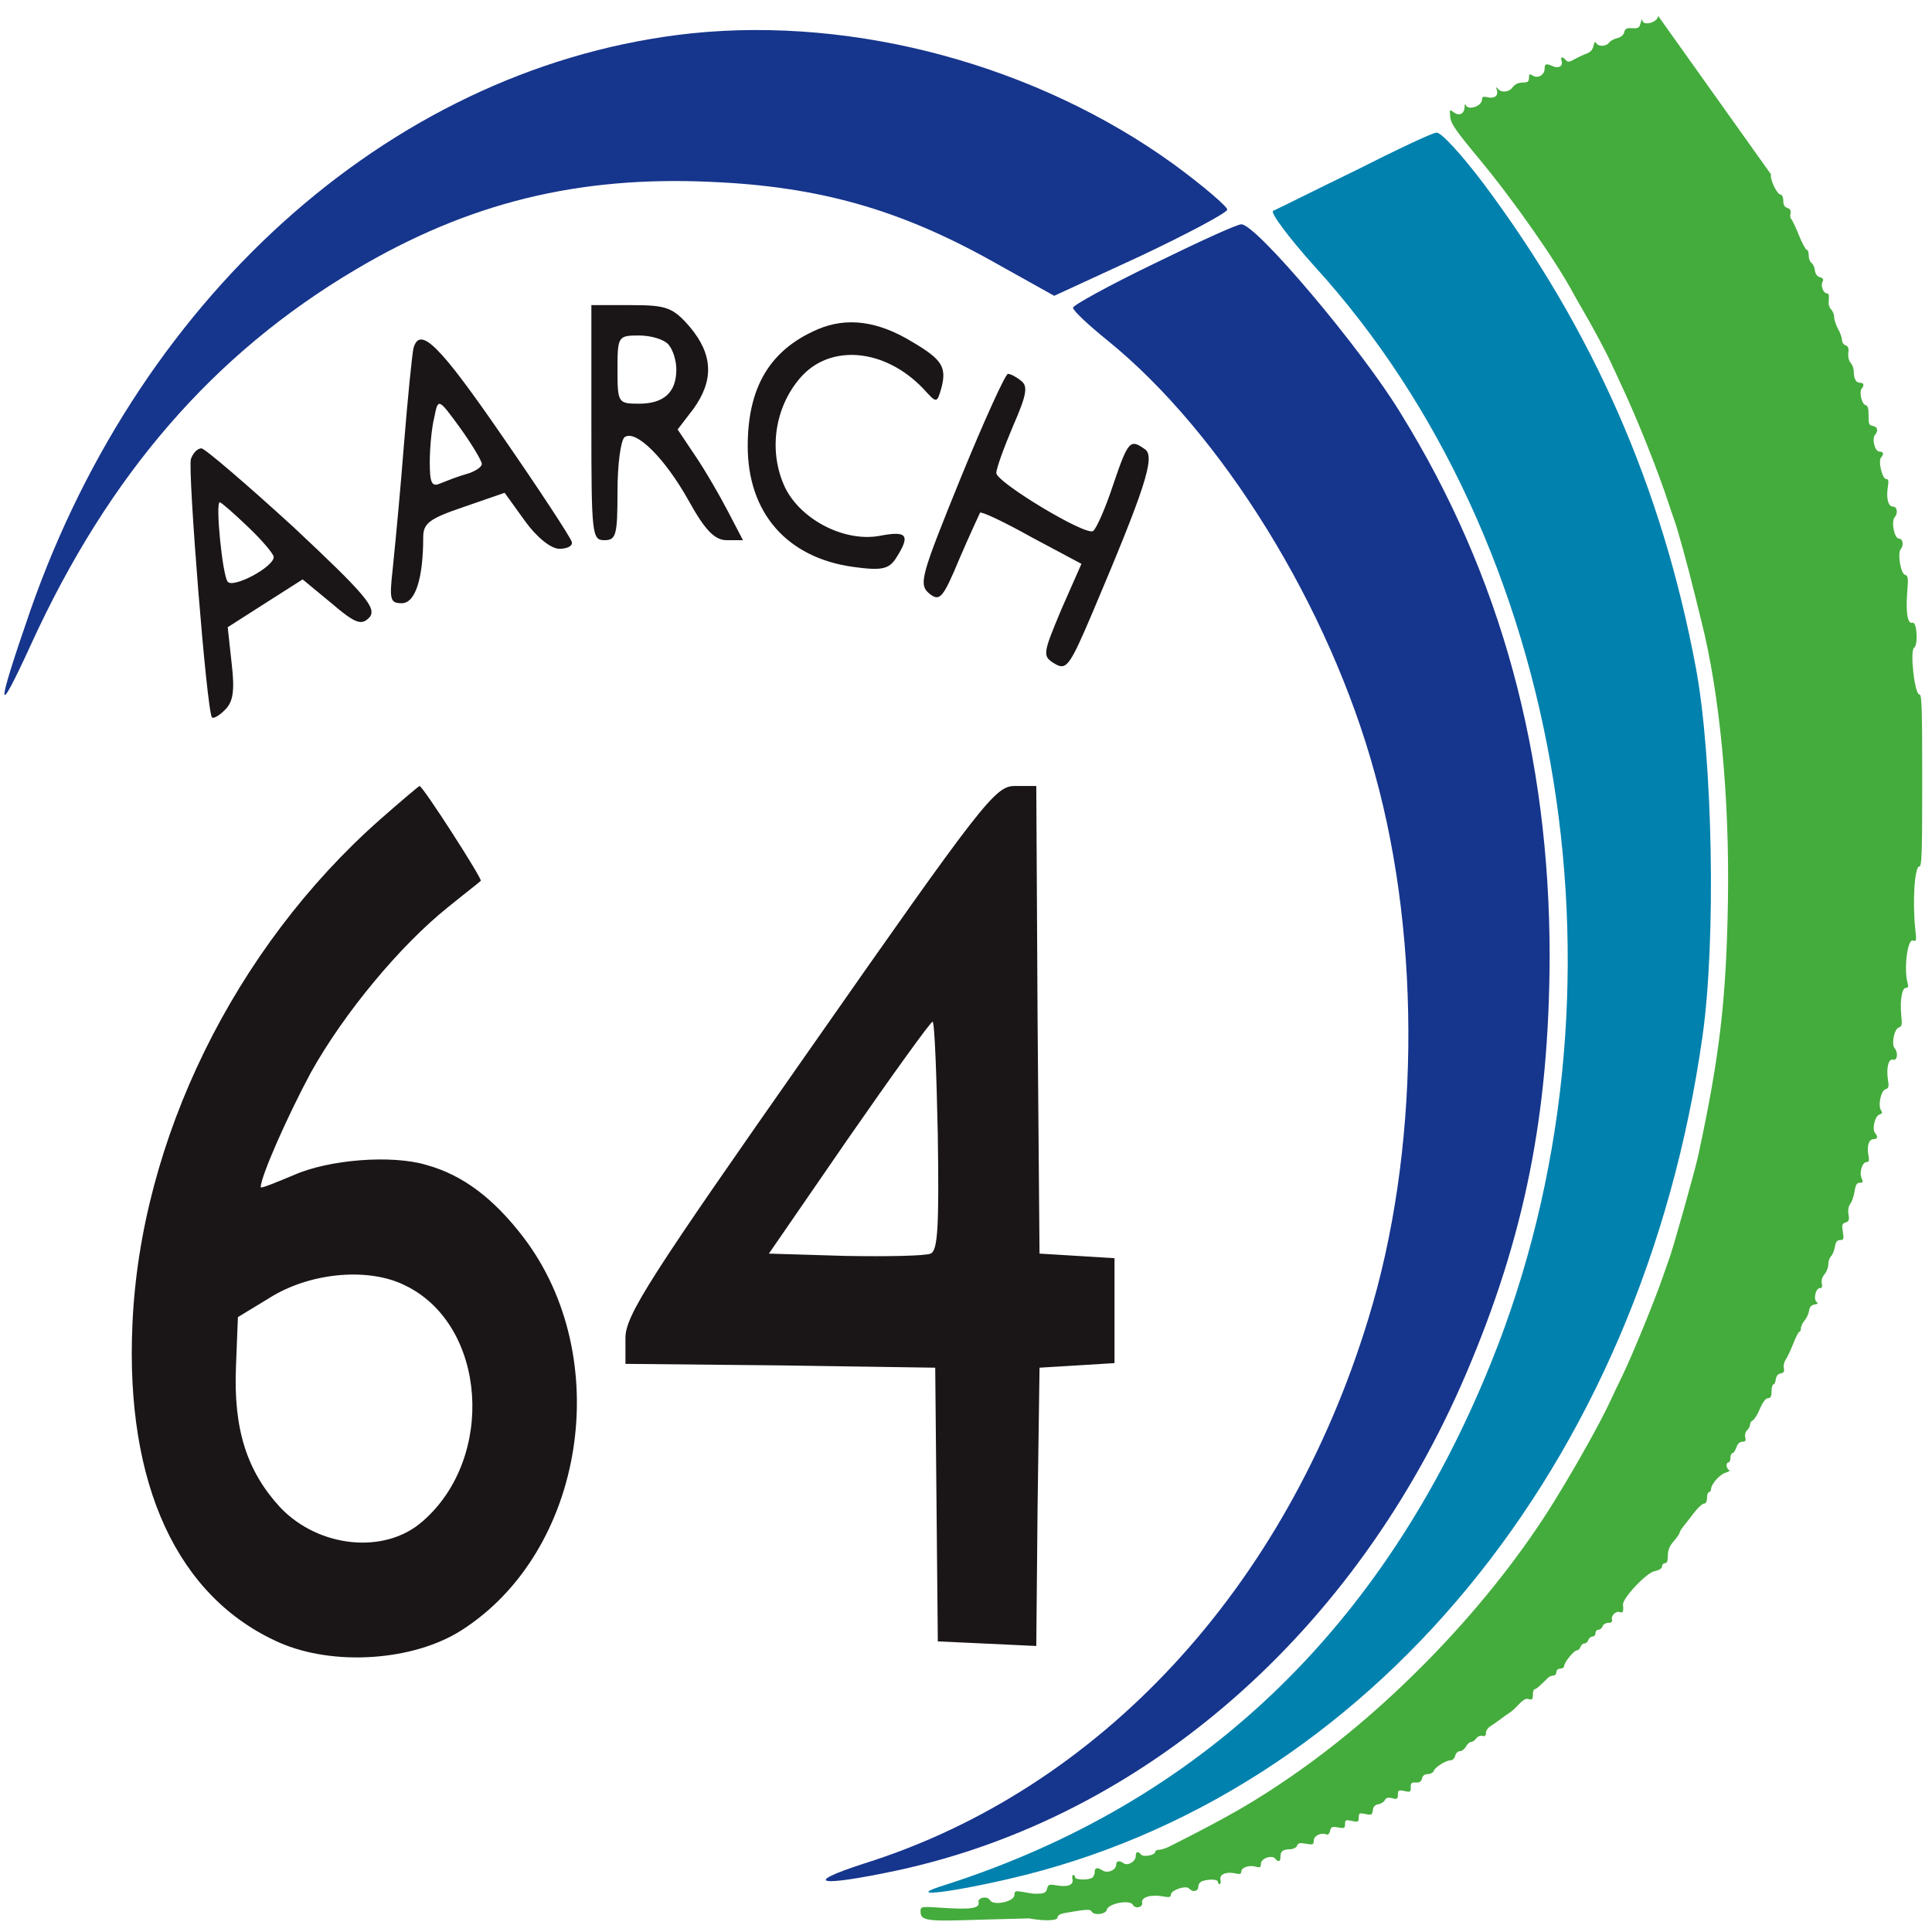
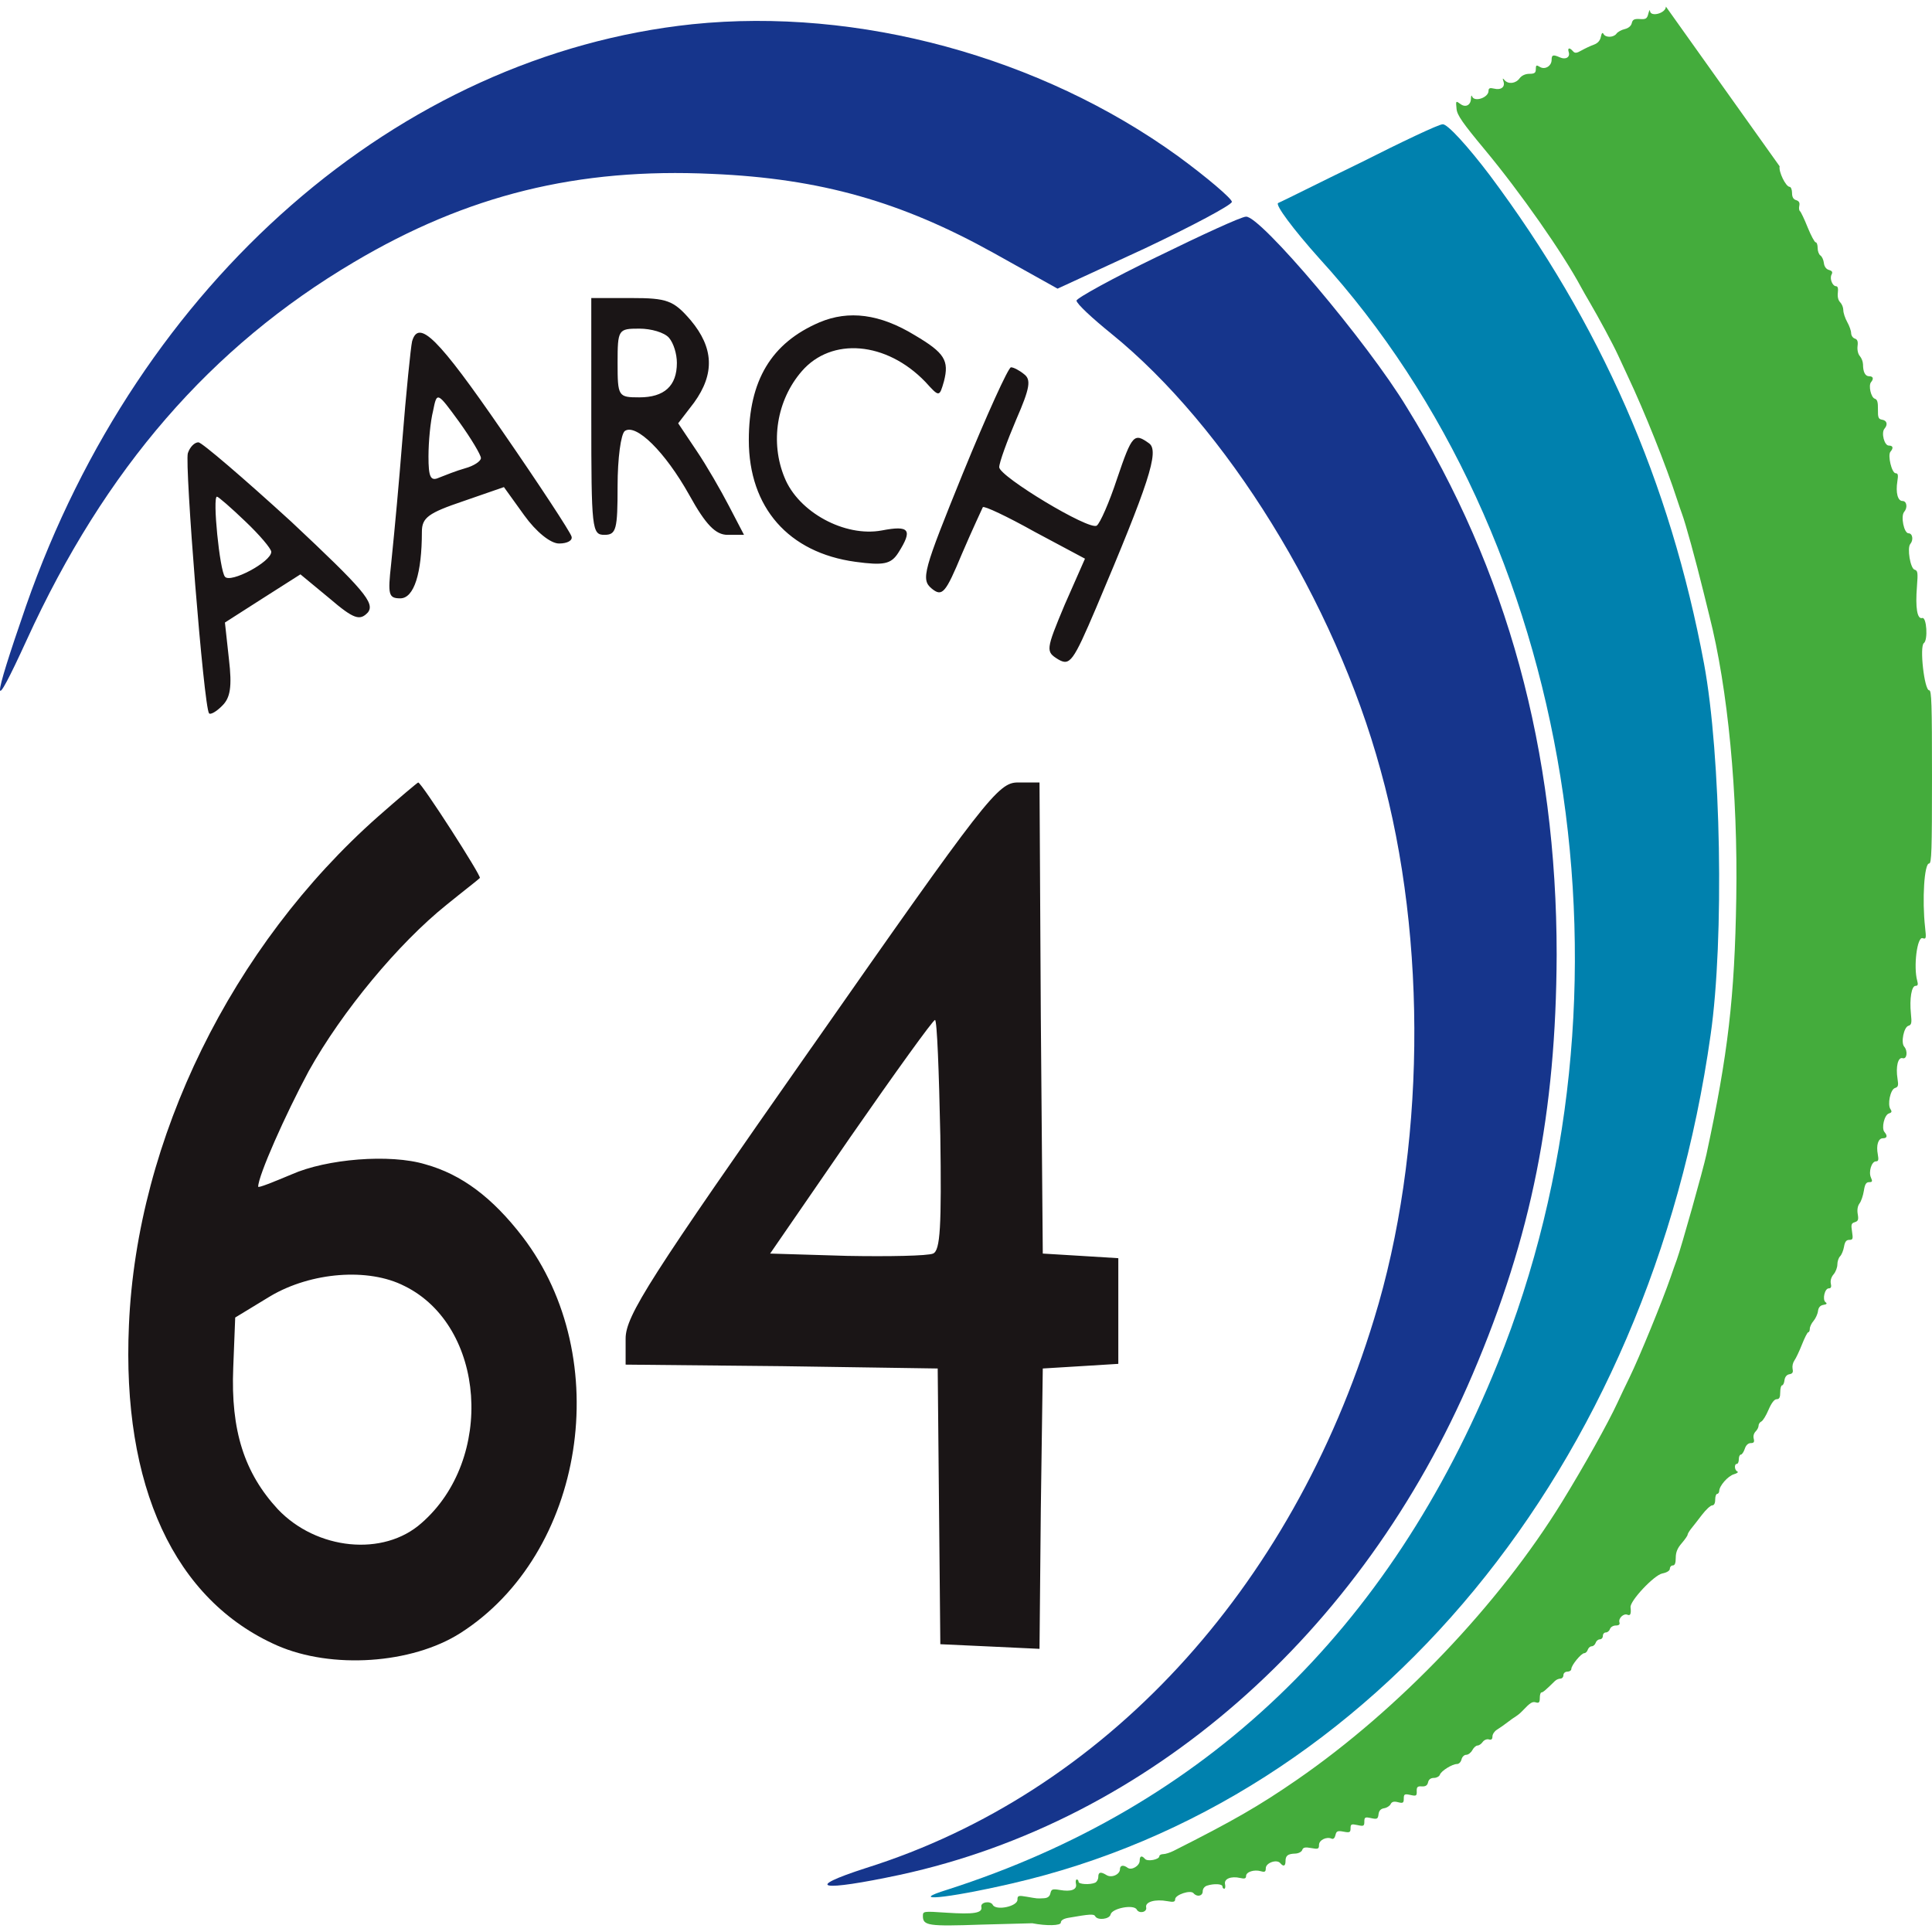
<svg xmlns="http://www.w3.org/2000/svg" viewBox="0 0 128 128">
  <defs>
-     <clipPath id="aarch64-original-a">
+     <clipPath id="a">
      <path d="M60 1h67.676v126.621H60zm0 0" />
    </clipPath>
  </defs>
-   <path d="M45.832 2.207C26.496 4.247 9.449 19.141 2.008 40.457c-2.293 6.629-2.293 7.344.043 2.246 5.148-11.273 12.113-19.281 21.504-24.84 7.48-4.437 14.75-6.222 23.574-5.812 7.14.304 12.46 1.836 18.516 5.203l4.199 2.344 5.754-2.653c3.113-1.476 5.71-2.855 5.71-3.058 0-.203-1.601-1.582-3.55-3.008-9.04-6.531-21.024-9.793-31.926-8.672zm0 0" fill-rule="evenodd" fill="#16358c" />
-   <path d="M89.738 11.328c-2.715 1.317-5.129 2.535-5.386 2.637-.22.101.988 1.726 2.714 3.652 16.762 18.371 21.59 48.258 11.72 72.668-7.11 17.61-19.263 29.176-36.196 34.606-2.63.812-.176.609 4.222-.403 23.872-5.48 41.973-27.402 45.981-55.82.902-6.293.687-18.371-.434-24.41-2.238-11.973-6.808-22.375-14.09-32.121-1.421-1.875-2.8-3.399-3.101-3.348-.262 0-2.715 1.168-5.43 2.54zm0 0" fill-rule="evenodd" fill="#0081ae" />
-   <path d="M76.402 17.496c-2.937 1.418-5.312 2.734-5.312 2.887 0 .203 1.039 1.164 2.289 2.176 7.562 6.125 14.687 17.617 17.71 28.707 3.11 11.187 2.938 25.16-.429 36.093-5.445 17.871-17.797 31.188-33.39 36.098-4.235 1.367-3.024 1.57 2.203.457 16.37-3.547 30.363-15.797 37.664-32.91 3.89-9.11 5.488-17.211 5.531-27.59 0-13.414-3.242-25.312-9.848-35.996-2.593-4.3-9.675-12.656-10.586-12.555-.3 0-2.937 1.215-5.832 2.633zm0 0" fill-rule="evenodd" fill="#16358c" />
-   <path d="M39.18 28.004c0 7.433.043 7.785.863 7.785.781 0 .867-.352.867-3.215 0-1.808.215-3.418.477-3.617.734-.504 2.64 1.355 4.242 4.219 1.082 1.96 1.734 2.613 2.512 2.613h1.082l-.996-1.91c-.52-1.004-1.473-2.66-2.122-3.617l-1.21-1.809 1.039-1.355c1.382-1.91 1.296-3.618-.22-5.426-1.124-1.305-1.558-1.457-3.894-1.457h-2.64zm5.11-5.176c.3.352.519 1.055.519 1.656 0 1.508-.825 2.262-2.47 2.262-1.386 0-1.429-.05-1.429-2.262 0-2.207.043-2.257 1.43-2.257.777 0 1.644.25 1.95.601zm0 0M54.195 21.809c-3.175 1.359-4.656 3.824-4.656 7.75 0 4.43 2.61 7.402 7.008 8.003 1.871.254 2.348.153 2.828-.601.957-1.512.738-1.813-1.09-1.461-2.437.453-5.484-1.207-6.394-3.473-.961-2.316-.524-5.086 1.129-6.996 1.957-2.265 5.57-1.965 8.136.703.914 1.008.914 1.008 1.219-.05.348-1.36.043-1.864-1.914-3.02-2.305-1.41-4.352-1.66-6.266-.855zm0 0M27.395 23.063c-.086.359-.391 3.347-.649 6.597a364.921 364.921 0 01-.734 8.09c-.215 1.957-.172 2.215.605 2.215.906 0 1.422-1.649 1.422-4.38 0-.929.434-1.237 2.719-2.01l2.676-.927 1.336 1.856c.777 1.082 1.726 1.855 2.289 1.855.558 0 .906-.207.82-.464-.09-.31-2.117-3.403-4.574-6.958-4.188-6.082-5.48-7.37-5.91-5.875zm4.527 7.68c0 .202-.473.515-1.035.667-.559.156-1.336.465-1.727.621-.558.254-.687-.054-.687-1.394 0-.977.129-2.317.3-2.989.258-1.289.258-1.289 1.727.723.777 1.082 1.422 2.164 1.422 2.371zm0 0M63.637 31.695c-2.625 6.47-2.797 7.024-2.067 7.63.688.558.907.304 1.98-2.274.692-1.617 1.337-2.98 1.38-3.082.086-.102 1.593.605 3.402 1.617l3.316 1.77-1.335 3.03c-1.25 2.985-1.25 3.083-.43 3.59.773.454.988.153 2.496-3.386 3.445-8.137 4.18-10.313 3.488-10.817-.988-.707-1.117-.605-2.11 2.325-.515 1.566-1.12 2.933-1.335 3.082-.473.355-6.414-3.235-6.414-3.84 0-.305.515-1.719 1.117-3.133.906-2.074.992-2.629.516-2.984-.301-.25-.688-.453-.86-.453-.172 0-1.594 3.132-3.144 6.925zm0 0M12.648 30.418c-.218.715 1.047 16.703 1.395 17.11.086.105.477-.102.871-.508.52-.512.652-1.227.434-3.067l-.262-2.398 2.48-1.586 2.485-1.582 1.914 1.582c1.61 1.379 2 1.48 2.523.922.48-.614-.261-1.485-5.05-5.977-3.133-2.86-5.875-5.21-6.094-5.21-.258 0-.563.308-.696.714zm3.79 4.496c.914.867 1.695 1.785 1.695 1.992 0 .664-2.7 2.094-3.047 1.633-.348-.406-.828-5.262-.524-5.262.09 0 .915.715 1.876 1.637zm0 0M25.168 54.305C15.547 62.809 9.293 75.515 8.773 87.77c-.472 10.582 2.977 18.074 9.75 21.062 3.582 1.566 8.844 1.215 12.036-.812 8.195-5.215 10.222-18.075 4.097-26.075-1.984-2.582-4.011-4.097-6.383-4.757-2.332-.708-6.515-.356-8.8.66-1.207.504-2.2.91-2.2.808 0-.71 1.77-4.707 3.32-7.594 2.2-3.949 5.91-8.406 9.06-10.937 1.12-.91 2.113-1.672 2.199-1.77.128-.101-3.84-6.28-4.055-6.28-.043 0-1.25 1.015-2.629 2.23zm1.723 30.883c5.351 2.632 5.953 11.39 1.12 15.593-2.5 2.227-6.898 1.77-9.445-.91-2.199-2.383-3.105-5.164-2.933-9.316l.129-3.293 2.332-1.418c2.672-1.567 6.426-1.871 8.797-.656zm0 0M53.664 69.504C43.035 84.668 41.437 87.137 41.437 88.648v1.711l10.282.102 10.242.152.172 18.133 3.285.152 3.238.153.086-9.219.13-9.219 2.507-.152 2.46-.152v-6.95l-2.46-.152-2.508-.152-.129-15.516-.086-15.465H67.23c-1.296 0-2.117 1.059-13.566 17.43zm8.469 5.742c.086 6.047 0 7.61-.477 7.809-.343.152-2.894.203-5.66.152l-5.055-.152 5.274-7.657c2.937-4.23 5.441-7.707 5.57-7.707.133 0 .262 3.426.348 7.555zm0 0" fill-rule="evenodd" fill="#1a1516" />
-   <g clip-path="url(#aarch64-original-a)">
-     <path d="M109.852 1.047c0 .441-1.02.715-1.047.281-.008-.105-.055-.02-.11.192-.078.32-.16.375-.554.347-.364-.023-.477.031-.532.266-.039.183-.218.336-.464.394-.22.051-.465.188-.543.301-.188.262-.72.274-.852.02-.066-.125-.125-.063-.176.191-.047.246-.207.422-.457.512-.21.074-.574.246-.805.375-.328.191-.449.203-.574.054-.222-.257-.37-.23-.277.06.11.331-.195.519-.574.35-.453-.202-.551-.171-.551.16 0 .41-.441.673-.777.462-.223-.137-.262-.117-.262.148 0 .246-.082.309-.422.309-.266 0-.512.113-.648.3-.25.344-.739.399-.985.118-.129-.153-.144-.137-.07.09.117.367-.168.578-.629.464-.266-.066-.356-.027-.356.149 0 .45-.94.762-1.082.36-.035-.106-.07-.036-.074.155-.011.422-.347.598-.676.36-.328-.238-.324-.238-.27.32.04.402.403.926 1.853 2.668 2.355 2.832 5.136 6.809 6.343 9.063.106.199.348.62.535.937.621 1.059 1.559 2.8 1.887 3.516.176.39.469 1.015.645 1.39 1.09 2.305 2.527 5.899 3.246 8.125.11.336.25.746.312.91.239.637.899 3.036 1.422 5.165.14.586.313 1.27.375 1.52 1.23 4.816 1.89 11.718 1.777 18.6-.105 6.512-.543 10.27-1.96 16.844-.22 1.02-1.66 6.141-1.946 6.922-.094.25-.273.766-.402 1.14-.563 1.63-2.063 5.286-2.707 6.606-.246.5-.602 1.246-.79 1.657-.64 1.382-2.187 4.152-3.648 6.53-4.156 6.759-10.742 13.665-17.441 18.286-2.492 1.719-4.18 2.691-8.11 4.672-.234.117-.538.215-.68.215-.14 0-.257.062-.257.136 0 .223-.781.372-.945.18-.211-.246-.348-.203-.348.113 0 .344-.535.66-.793.47-.277-.208-.504-.169-.504.09 0 .35-.554.597-.883.39-.386-.239-.543-.203-.543.12 0 .16-.093.329-.207.38-.328.148-1.09.11-1.09-.059 0-.082-.054-.152-.117-.152-.066 0-.09.133-.054.289.086.379-.32.531-1.055.402-.488-.082-.563-.058-.625.215-.047.215-.184.316-.438.328-.46.024-.386.027-1.113-.098-.558-.097-.617-.078-.617.196 0 .441-1.41.734-1.621.34-.156-.297-.824-.184-.754.129.09.41-.484.503-2.316.382-1.496-.101-1.528-.097-1.528.22 0 .636.36.687 3.817.566l3.375-.09c.945.183 1.879.16 1.879-.043 0-.145.175-.258.488-.313 1.426-.25 1.691-.265 1.773-.105.153.289.942.199 1.012-.117.094-.41 1.527-.684 1.719-.325.156.297.695.176.62-.144-.077-.36.59-.555 1.395-.406.403.078.512.046.512-.125 0-.297 1.012-.633 1.207-.399.23.27.606.192.606-.125 0-.168.12-.324.293-.375.453-.144 1.004-.113 1.004.055 0 .082.054.152.117.152.066 0 .09-.137.054-.297-.082-.355.395-.55 1-.41.286.067.383.035.383-.129 0-.273.535-.445.973-.316.262.074.324.039.324-.2 0-.351.719-.605.95-.335.21.254.347.203.347-.125 0-.368.152-.485.644-.5.207-.008.415-.114.454-.235.054-.172.199-.203.59-.129.456.086.515.063.515-.207 0-.316.492-.562.832-.41.11.05.207-.043.25-.234.059-.266.14-.301.531-.227.403.078.461.051.461-.222 0-.274.055-.297.453-.211.407.09.454.066.454-.227 0-.293.05-.316.445-.23.394.086.45.058.488-.25.027-.235.145-.364.363-.399.18-.027.375-.152.434-.273.074-.157.223-.196.484-.125.329.082.38.05.38-.239 0-.293.05-.32.433-.238.387.086.43.063.418-.246-.008-.281.055-.34.336-.316.242.015.363-.063.41-.266.039-.191.176-.293.387-.293.175 0 .351-.098.39-.21.082-.25.809-.704 1.13-.704.124 0 .253-.133.292-.3.04-.169.176-.305.309-.305s.312-.137.402-.305c.09-.168.242-.305.34-.305.098 0 .254-.105.344-.238.093-.129.277-.203.406-.164.16.05.234-.012.234-.192 0-.148.133-.347.293-.445.16-.098.465-.312.68-.476.215-.168.473-.348.574-.407a2.27 2.27 0 00.41-.343c.535-.563.668-.645.907-.57.195.058.25-.005.25-.29 0-.203.046-.367.109-.367.098 0 .289-.164.887-.754a.607.607 0 01.36-.156c.108 0 .198-.102.198-.227 0-.129.114-.23.258-.23.145 0 .262-.078.262-.18 0-.242.652-1.035.851-1.035.086 0 .192-.102.23-.227.044-.125.157-.226.259-.226.101 0 .218-.102.261-.23.04-.126.164-.227.274-.227.11 0 .199-.102.199-.227s.086-.226.195-.226c.11 0 .235-.106.274-.23.043-.126.215-.227.383-.227.203 0 .28-.07.238-.204-.086-.269.277-.613.527-.503.192.086.254-.063.203-.493-.05-.414 1.547-2.113 2.086-2.222.305-.059.5-.184.5-.313 0-.117.086-.215.196-.215.132 0 .191-.156.191-.504 0-.363.113-.636.387-.949.21-.246.386-.496.39-.558 0-.063.106-.239.227-.395.125-.152.445-.562.71-.91.266-.348.571-.633.68-.633.126 0 .2-.137.2-.379 0-.207.058-.379.129-.379.07 0 .132-.086.136-.191.008-.34.57-.98.965-1.098.215-.062.317-.144.227-.183-.192-.086-.219-.5-.031-.5.07 0 .128-.137.128-.305 0-.168.059-.305.133-.305.074 0 .188-.172.258-.379.074-.238.223-.378.395-.378.203 0 .25-.07.195-.286a.503.503 0 01.117-.472c.11-.106.2-.278.2-.383 0-.11.081-.23.179-.277.102-.043.316-.391.477-.774.191-.445.382-.695.535-.695.175 0 .234-.117.234-.453 0-.254.055-.457.121-.457.067 0 .14-.153.16-.344.028-.211.149-.36.32-.387.208-.035.262-.125.212-.347a.791.791 0 01.12-.56c.102-.144.329-.62.5-1.058.173-.437.356-.797.41-.797.056 0 .102-.101.102-.23 0-.125.11-.36.246-.516.137-.164.27-.453.293-.648.032-.238.145-.371.356-.406.219-.035.262-.086.144-.172-.23-.168-.058-.914.207-.914.149 0 .188-.094.137-.317-.043-.195.028-.425.18-.605.14-.16.25-.453.25-.652 0-.2.082-.442.18-.536.097-.097.214-.379.257-.625.055-.328.149-.453.344-.453.238 0 .258-.062.184-.543-.074-.465-.051-.55.18-.62.222-.071.257-.165.195-.528-.051-.285-.008-.535.117-.707.11-.14.234-.516.285-.828.067-.434.149-.57.344-.57.215 0 .234-.051.125-.294-.176-.379.039-1.074.324-1.074.164 0 .191-.097.125-.453-.117-.61.027-1.066.332-1.066.281 0 .32-.157.106-.41-.215-.254-.008-1.13.289-1.22.187-.058.214-.124.109-.277-.219-.308-.012-1.304.293-1.398.21-.066.238-.164.168-.602-.129-.8.031-1.453.336-1.359.281.086.355-.469.098-.766-.223-.261-.02-1.273.277-1.363.21-.066.234-.18.168-.805-.098-.976.043-1.824.305-1.824.152 0 .18-.082.109-.34-.254-.918-.004-2.906.351-2.796.239.074.25.027.168-.708-.203-1.824-.054-4.203.266-4.203.16 0 .188-.84.188-5.695 0-4.84-.028-5.695-.184-5.695-.32 0-.645-2.887-.352-3.102.282-.203.184-1.738-.105-1.652-.332.101-.461-.668-.348-2.078.07-.918.055-1.035-.16-1.102-.277-.086-.5-1.433-.277-1.691.222-.262.148-.7-.117-.7-.301 0-.528-1.128-.286-1.41.239-.28.172-.715-.113-.715-.312 0-.453-.546-.336-1.292.067-.415.043-.532-.11-.532-.257 0-.542-1.183-.343-1.418.211-.246.168-.402-.11-.402-.296 0-.511-.844-.284-1.11.234-.273.164-.538-.149-.59-.25-.042-.289-.136-.281-.683.008-.473-.043-.652-.207-.7-.25-.077-.43-.866-.246-1.089.191-.226.14-.387-.125-.387-.258 0-.403-.277-.403-.78a.973.973 0 00-.207-.544c-.125-.144-.183-.41-.152-.664.04-.308-.012-.437-.184-.492-.128-.04-.234-.2-.238-.352 0-.152-.117-.484-.258-.734-.14-.25-.257-.602-.257-.781a.827.827 0 00-.207-.52c-.13-.125-.184-.36-.153-.629.035-.277-.004-.425-.113-.425-.242 0-.442-.504-.3-.766.085-.164.042-.242-.173-.305-.18-.05-.304-.219-.332-.453-.023-.207-.125-.43-.226-.496-.102-.066-.184-.29-.184-.492 0-.207-.055-.375-.129-.375-.07 0-.308-.442-.527-.98-.215-.544-.446-1.02-.504-1.067-.063-.043-.082-.203-.047-.36.043-.195-.02-.308-.207-.367-.184-.054-.27-.203-.27-.476 0-.215-.074-.395-.16-.399-.254-.011-.734-1-.656-1.351" fill-rule="evenodd" fill="#44ac3c" />
+   <path fill="#16358c" fill-rule="evenodd" d="M45.876 1.604C26.396 3.66 9.223 18.664 1.727 40.138c-2.31 6.678-2.31 7.398.043 2.262 5.187-11.356 12.203-19.423 21.664-25.024 7.535-4.47 14.86-6.268 23.748-5.855 7.193.307 12.553 1.85 18.654 5.242l4.23 2.361 5.796-2.672c3.137-1.487 5.753-2.877 5.753-3.081 0-.205-1.613-1.594-3.577-3.03-9.107-6.58-21.18-9.866-32.162-8.737Zm0 0" />
+   <path fill="#0081ae" fill-rule="evenodd" d="M90.107 10.793c-2.735 1.327-5.167 2.554-5.426 2.657-.221.101.996 1.738 2.734 3.679 16.887 18.507 21.75 48.615 11.807 73.206-7.162 17.74-19.405 29.392-36.464 34.863-2.65.818-.177.613 4.253-.406 24.05-5.521 42.284-27.606 46.322-56.234.909-6.34.692-18.507-.437-24.591-2.255-12.062-6.859-22.54-14.195-32.359-1.431-1.889-2.82-3.424-3.124-3.373-.263 0-2.735 1.177-5.47 2.559zm0 0" />
+   <path fill="#16358c" fill-rule="evenodd" d="M76.672 17.007c-2.958 1.428-5.35 2.754-5.35 2.908 0 .205 1.046 1.173 2.305 2.192 7.618 6.17 14.796 17.748 17.841 28.92 3.133 11.27 2.96 25.346-.432 36.36-5.485 18.004-17.929 31.42-33.637 36.366-4.267 1.377-3.047 1.582 2.219.46C76.109 120.64 90.206 108.3 97.561 91.06c3.919-9.177 5.529-17.338 5.572-27.794 0-13.513-3.266-25.5-9.92-36.263-2.613-4.332-9.748-12.75-10.665-12.648-.303 0-2.96 1.224-5.876 2.653zm0 0" />
+   <path fill="#1a1516" fill-rule="evenodd" d="M39.175 27.593c0 7.488.043 7.842.869 7.842.787 0 .873-.354.873-3.239 0-1.821.217-3.443.48-3.643.74-.508 2.66 1.365 4.274 4.25 1.09 1.974 1.747 2.632 2.531 2.632h1.09l-1.003-1.924c-.524-1.011-1.484-2.68-2.138-3.644l-1.22-1.822 1.048-1.365c1.392-1.924 1.305-3.645-.222-5.466-1.132-1.315-1.57-1.468-3.923-1.468h-2.66zm5.147-5.215c.303.355.523 1.063.523 1.668 0 1.52-.83 2.28-2.488 2.28-1.396 0-1.44-.051-1.44-2.28 0-2.223.044-2.273 1.441-2.273.783 0 1.656.252 1.964.605zm9.979-1.026c-3.199 1.369-4.69 3.852-4.69 7.807 0 4.463 2.629 7.457 7.06 8.062 1.884.256 2.365.155 2.848-.605.964-1.523.744-1.827-1.098-1.472-2.455.456-5.524-1.216-6.441-3.499-.968-2.333-.528-5.123 1.137-7.047 1.972-2.282 5.611-1.98 8.196.708.921 1.015.921 1.015 1.228-.05.351-1.37.044-1.878-1.928-3.043-2.322-1.42-4.384-1.672-6.312-.861zm-26.999 1.263c-.086.362-.394 3.372-.654 6.646a367.625 367.625 0 0 1-.739 8.15c-.217 1.971-.173 2.231.61 2.231.912 0 1.432-1.661 1.432-4.412 0-.936.437-1.246 2.74-2.025l2.695-.934 1.346 1.87c.783 1.09 1.739 1.868 2.306 1.868.562 0 .913-.208.826-.467-.09-.312-2.133-3.428-4.608-7.01-4.219-6.127-5.52-7.424-5.954-5.918zm4.56 7.737c0 .203-.476.519-1.042.672-.563.157-1.346.468-1.74.625-.562.256-.692-.054-.692-1.404 0-.984.13-2.334.302-3.011.26-1.299.26-1.299 1.74.728.783 1.09 1.433 2.18 1.433 2.389zm31.95.959c-2.644 6.518-2.817 7.076-2.081 7.686.693.563.913.307 1.994-2.29.697-1.63 1.347-3.002 1.39-3.105.087-.103 1.605.61 3.428 1.629l3.34 1.783-1.345 3.052c-1.259 3.007-1.259 3.106-.433 3.617.779.457.995.154 2.515-3.411 3.47-8.197 4.21-10.39 3.513-10.897-.995-.713-1.125-.61-2.125 2.342-.519 1.577-1.128 2.955-1.345 3.105-.477.357-6.462-3.26-6.462-3.869 0-.307.52-1.731 1.126-3.156.912-2.09.999-2.648.52-3.006-.304-.252-.694-.456-.867-.456-.173 0-1.606 3.155-3.167 6.976zm-51.366-1.287c-.22.72 1.055 16.827 1.405 17.237.087.106.48-.103.878-.512.524-.515.657-1.236.437-3.09l-.264-2.415 2.498-1.598 2.504-1.594 1.928 1.594c1.622 1.39 2.015 1.491 2.542.929.483-.619-.263-1.496-5.088-6.021-3.156-2.881-5.918-5.249-6.139-5.249-.26 0-.567.31-.701.72zm3.818 4.53c.92.873 1.708 1.798 1.708 2.007 0 .668-2.72 2.109-3.07 1.645-.35-.41-.834-5.301-.528-5.301.09 0 .922.72 1.89 1.649zm8.795 19.534C15.366 62.655 9.066 75.456 8.542 87.801c-.475 10.66 3 18.208 9.823 21.219 3.608 1.577 8.909 1.224 12.125-.818 8.255-5.254 10.297-18.21 4.127-26.269-1.999-2.6-4.04-4.127-6.43-4.792-2.35-.713-6.564-.359-8.865.665-1.216.508-2.217.917-2.217.814 0-.715 1.783-4.742 3.345-7.65 2.216-3.979 5.954-8.469 9.127-11.018 1.128-.917 2.129-1.685 2.215-1.784.13-.101-3.868-6.326-4.085-6.326-.043 0-1.259 1.022-2.648 2.246zM26.795 85.2c5.39 2.652 5.997 11.475 1.128 15.709-2.519 2.243-6.95 1.783-9.515-.917-2.215-2.4-3.128-5.202-2.955-9.385l.13-3.317 2.35-1.429c2.691-1.578 6.473-1.885 8.862-.66zm26.97-15.8C43.059 84.676 41.449 87.164 41.449 88.686v1.724l10.359.102 10.317.154.174 18.267 3.309.153 3.262.154.087-9.287.13-9.287 2.526-.154 2.478-.153v-7.001l-2.478-.153-2.526-.153-.13-15.631-.087-15.58h-1.437c-1.305 0-2.132 1.067-13.666 17.56zm8.533 5.785c.086 6.091 0 7.666-.48 7.867-.346.153-2.916.204-5.703.153l-5.092-.153 5.313-7.714c2.959-4.262 5.481-7.764 5.611-7.764.134 0 .264 3.451.35 7.61zm0 0" />
+   <g clip-path="url(#a)" transform="translate(-.296 -.619) scale(1.00741)">
+     <path fill="#44ac3c" fill-rule="evenodd" d="M109.852 1.047c0 .441-1.02.715-1.047.281-.008-.105-.055-.02-.11.192-.078.32-.16.375-.554.347-.364-.023-.477.031-.532.266-.039.183-.218.336-.464.394-.22.051-.465.188-.543.301-.188.262-.72.274-.852.02-.066-.125-.125-.063-.176.191-.047.246-.207.422-.457.512-.21.074-.574.246-.805.375-.328.191-.449.203-.574.054-.222-.257-.37-.23-.277.06.11.331-.195.519-.574.35-.453-.202-.551-.171-.551.16 0 .41-.441.673-.777.462-.223-.137-.262-.117-.262.148 0 .246-.082.309-.422.309-.266 0-.512.113-.648.3-.25.344-.739.399-.985.118-.129-.153-.144-.137-.07.09.117.367-.168.578-.629.464-.266-.066-.356-.027-.356.149 0 .45-.94.762-1.082.36-.035-.106-.07-.036-.074.155-.011.422-.347.598-.676.36-.328-.238-.324-.238-.27.32.04.402.403.926 1.853 2.668 2.355 2.832 5.136 6.809 6.343 9.063.106.199.348.62.535.937.621 1.059 1.559 2.8 1.887 3.516.176.39.469 1.015.645 1.39 1.09 2.305 2.527 5.899 3.246 8.125.11.336.25.746.312.91.239.637.899 3.036 1.422 5.165.14.586.313 1.27.375 1.52 1.23 4.816 1.89 11.718 1.777 18.6-.105 6.512-.543 10.27-1.96 16.844-.22 1.02-1.66 6.141-1.946 6.922-.094.25-.273.766-.402 1.14-.563 1.63-2.063 5.286-2.707 6.606-.246.5-.602 1.246-.79 1.657-.64 1.382-2.187 4.152-3.648 6.53-4.156 6.759-10.742 13.665-17.441 18.286-2.492 1.719-4.18 2.691-8.11 4.672-.234.117-.538.215-.68.215-.14 0-.257.062-.257.136 0 .223-.781.372-.945.18-.211-.246-.348-.203-.348.113 0 .344-.535.66-.793.47-.277-.208-.504-.169-.504.09 0 .35-.554.597-.883.39-.386-.239-.543-.203-.543.12 0 .16-.093.329-.207.38-.328.148-1.09.11-1.09-.059 0-.082-.054-.152-.117-.152-.066 0-.09.133-.054.289.086.379-.32.531-1.055.402-.488-.082-.563-.058-.625.215-.047.215-.184.316-.438.328-.46.024-.386.027-1.113-.098-.558-.097-.617-.078-.617.196 0 .441-1.41.734-1.621.34-.156-.297-.824-.184-.754.129.09.41-.484.503-2.316.382-1.496-.101-1.528-.097-1.528.22 0 .636.36.687 3.817.566l3.375-.09c.945.183 1.879.16 1.879-.043 0-.145.175-.258.488-.313 1.426-.25 1.691-.265 1.773-.105.153.289.942.199 1.012-.117.094-.41 1.527-.684 1.719-.325.156.297.695.176.62-.144-.077-.36.59-.555 1.395-.406.403.078.512.046.512-.125 0-.297 1.012-.633 1.207-.399.23.27.606.192.606-.125 0-.168.12-.324.293-.375.453-.144 1.004-.113 1.004.055 0 .082.054.152.117.152.066 0 .09-.137.054-.297-.082-.355.395-.55 1-.41.286.067.383.035.383-.129 0-.273.535-.445.973-.316.262.074.324.039.324-.2 0-.351.719-.605.95-.335.21.254.347.203.347-.125 0-.368.152-.485.644-.5.207-.008.415-.114.454-.235.054-.172.199-.203.59-.129.456.086.515.063.515-.207 0-.316.492-.562.832-.41.11.05.207-.043.25-.234.059-.266.14-.301.531-.227.403.078.461.051.461-.222 0-.274.055-.297.453-.211.407.09.454.066.454-.227 0-.293.05-.316.445-.23.394.086.45.058.488-.25.027-.235.145-.364.363-.399.18-.027.375-.152.434-.273.074-.157.223-.196.484-.125.329.082.38.05.38-.239 0-.293.05-.32.433-.238.387.086.43.063.418-.246-.008-.281.055-.34.336-.316.242.015.363-.063.41-.266.039-.191.176-.293.387-.293.175 0 .351-.098.39-.21.082-.25.809-.704 1.13-.704.124 0 .253-.133.292-.3.04-.169.176-.305.309-.305s.312-.137.402-.305c.09-.168.242-.305.34-.305.098 0 .254-.105.344-.238.093-.129.277-.203.406-.164.16.05.234-.012.234-.192 0-.148.133-.347.293-.445.16-.098.465-.312.68-.476.215-.168.473-.348.574-.407a2.27 2.27 0 0 0 .41-.343c.535-.563.668-.645.907-.57.195.058.25-.005.25-.29 0-.203.046-.367.109-.367.098 0 .289-.164.887-.754a.607.607 0 0 1 .36-.156c.108 0 .198-.102.198-.227 0-.129.114-.23.258-.23.145 0 .262-.078.262-.18 0-.242.652-1.035.851-1.035.086 0 .192-.102.23-.227.044-.125.157-.226.259-.226.101 0 .218-.102.261-.23.04-.126.164-.227.274-.227.11 0 .199-.102.199-.227s.086-.226.195-.226c.11 0 .235-.106.274-.23.043-.126.215-.227.383-.227.203 0 .28-.07.238-.204-.086-.269.277-.613.527-.503.192.086.254-.063.203-.493-.05-.414 1.547-2.113 2.086-2.222.305-.059.5-.184.5-.313 0-.117.086-.215.196-.215.132 0 .191-.156.191-.504 0-.363.113-.636.387-.949.21-.246.386-.496.39-.558 0-.063.106-.239.227-.395.125-.152.445-.562.71-.91.266-.348.571-.633.68-.633.126 0 .2-.137.2-.379 0-.207.058-.379.129-.379.07 0 .132-.086.136-.191.008-.34.57-.98.965-1.098.215-.062.317-.144.227-.183-.192-.086-.219-.5-.031-.5.07 0 .128-.137.128-.305 0-.168.059-.305.133-.305.074 0 .188-.172.258-.379.074-.238.223-.378.395-.378.203 0 .25-.07.195-.286a.503.503 0 0 1 .117-.472c.11-.106.2-.278.2-.383 0-.11.081-.23.179-.277.102-.043.316-.391.477-.774.191-.445.382-.695.535-.695.175 0 .234-.117.234-.453 0-.254.055-.457.121-.457.067 0 .14-.153.16-.344.028-.211.149-.36.32-.387.208-.035.262-.125.212-.347a.791.791 0 0 1 .12-.56c.102-.144.329-.62.5-1.058.173-.437.356-.797.41-.797.056 0 .102-.101.102-.23 0-.125.11-.36.246-.516.137-.164.27-.453.293-.648.032-.238.145-.371.356-.406.219-.035.262-.086.144-.172-.23-.168-.058-.914.207-.914.149 0 .188-.094.137-.317-.043-.195.028-.425.18-.605.14-.16.25-.453.25-.652 0-.2.082-.442.18-.536.097-.097.214-.379.257-.625.055-.328.149-.453.344-.453.238 0 .258-.062.184-.543-.074-.465-.051-.55.18-.62.222-.071.257-.165.195-.528-.051-.285-.008-.535.117-.707.11-.14.234-.516.285-.828.067-.434.149-.57.344-.57.215 0 .234-.051.125-.294-.176-.379.039-1.074.324-1.074.164 0 .191-.097.125-.453-.117-.61.027-1.066.332-1.066.281 0 .32-.157.106-.41-.215-.254-.008-1.13.289-1.22.187-.058.214-.124.109-.277-.219-.308-.012-1.304.293-1.398.21-.066.238-.164.168-.602-.129-.8.031-1.453.336-1.359.281.086.355-.469.098-.766-.223-.261-.02-1.273.277-1.363.21-.066.234-.18.168-.805-.098-.976.043-1.824.305-1.824.152 0 .18-.082.109-.34-.254-.918-.004-2.906.351-2.796.239.074.25.027.168-.708-.203-1.824-.054-4.203.266-4.203.16 0 .188-.84.188-5.695 0-4.84-.028-5.695-.184-5.695-.32 0-.645-2.887-.352-3.102.282-.203.184-1.738-.105-1.652-.332.101-.461-.668-.348-2.078.07-.918.055-1.035-.16-1.102-.277-.086-.5-1.433-.277-1.691.222-.262.148-.7-.117-.7-.301 0-.528-1.128-.286-1.41.239-.28.172-.715-.113-.715-.312 0-.453-.546-.336-1.292.067-.415.043-.532-.11-.532-.257 0-.542-1.183-.343-1.418.211-.246.168-.402-.11-.402-.296 0-.511-.844-.284-1.11.234-.273.164-.538-.149-.59-.25-.042-.289-.136-.281-.683.008-.473-.043-.652-.207-.7-.25-.077-.43-.866-.246-1.089.191-.226.14-.387-.125-.387-.258 0-.403-.277-.403-.78a.973.973 0 0 0-.207-.544c-.125-.144-.183-.41-.152-.664.04-.308-.012-.437-.184-.492-.128-.04-.234-.2-.238-.352 0-.152-.117-.484-.258-.734-.14-.25-.257-.602-.257-.781a.827.827 0 0 0-.207-.52c-.13-.125-.184-.36-.153-.629.035-.277-.004-.425-.113-.425-.242 0-.442-.504-.3-.766.085-.164.042-.242-.173-.305-.18-.05-.304-.219-.332-.453-.023-.207-.125-.43-.226-.496-.102-.066-.184-.29-.184-.492 0-.207-.055-.375-.129-.375-.07 0-.308-.442-.527-.98-.215-.544-.446-1.02-.504-1.067-.063-.043-.082-.203-.047-.36.043-.195-.02-.308-.207-.367-.184-.054-.27-.203-.27-.476 0-.215-.074-.395-.16-.399-.254-.011-.734-1-.656-1.351" />
  </g>
</svg>
